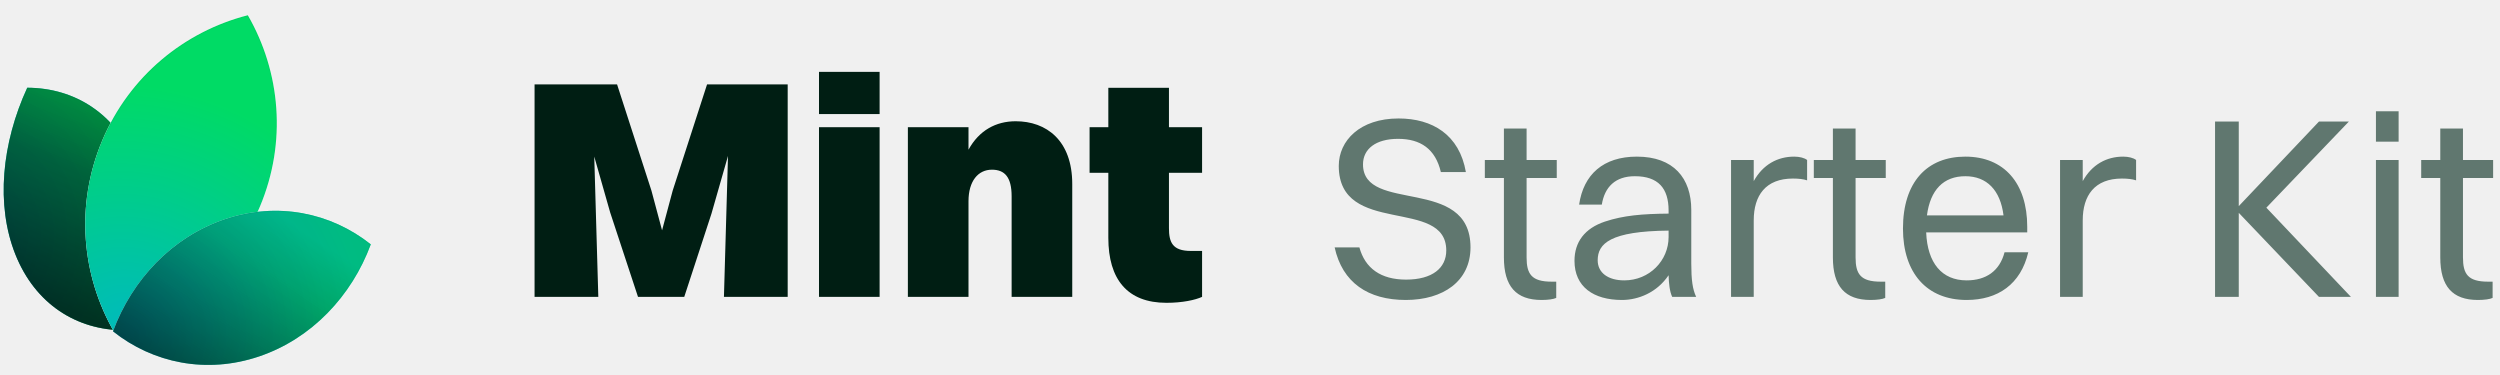
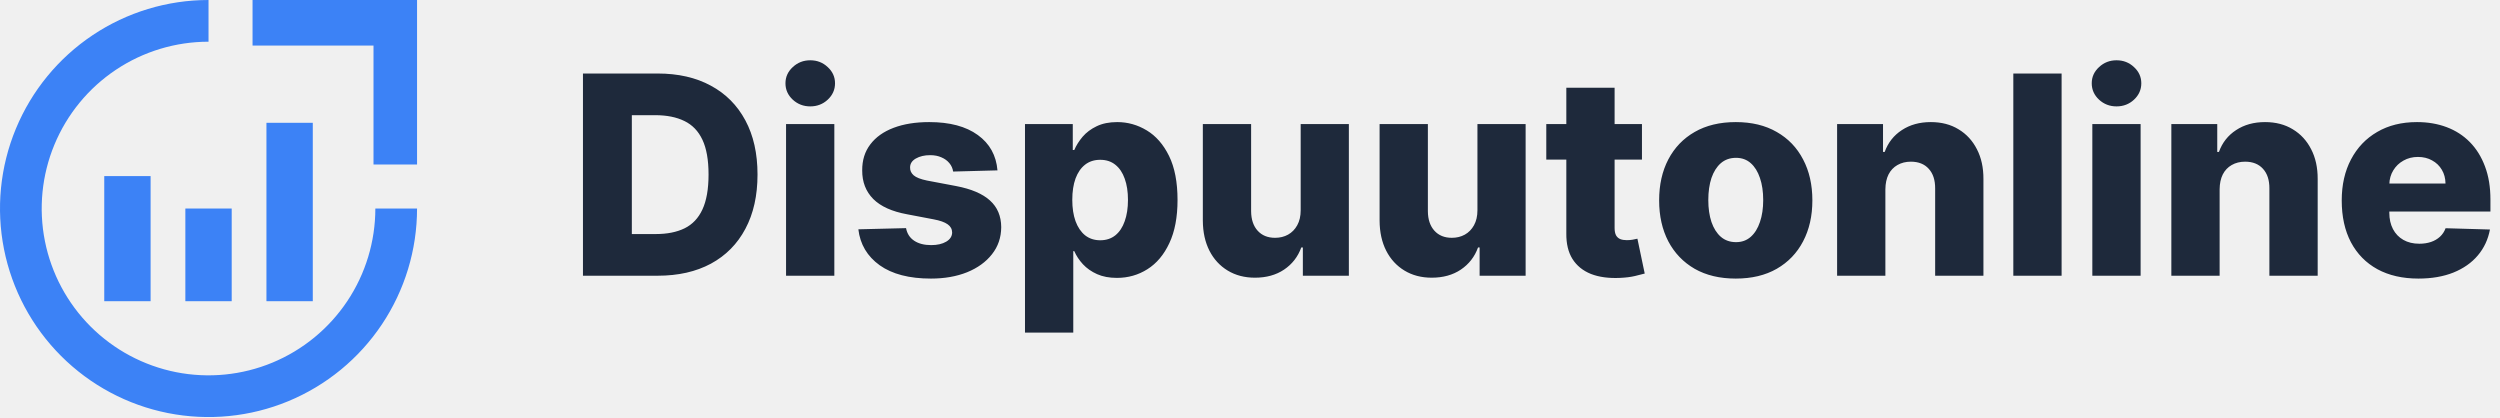
- <svg xmlns="http://www.w3.org/2000/svg" width="160" height="24" viewBox="0 0 160 24" fill="none">
-   <path d="M7.953 21.139C4.896 21.13 2.255 19.458 0.987 16.29C-0.28 13.121 0.109 9.163 1.744 5.615C4.801 5.624 7.442 7.296 8.71 10.465C9.977 13.633 9.588 17.591 7.953 21.139Z" fill="white" />
-   <path d="M7.953 21.139C4.896 21.13 2.255 19.458 0.987 16.29C-0.28 13.121 0.109 9.163 1.744 5.615C4.801 5.624 7.442 7.296 8.71 10.465C9.977 13.633 9.588 17.591 7.953 21.139Z" fill="url(#paint0_radial_115_86)" />
-   <path d="M7.953 21.139C4.896 21.13 2.255 19.458 0.987 16.29C-0.28 13.121 0.109 9.163 1.744 5.615C4.801 5.624 7.442 7.296 8.71 10.465C9.977 13.633 9.588 17.591 7.953 21.139Z" fill="black" fill-opacity="0.5" style="mix-blend-mode:hard-light" />
-   <path d="M7.953 21.139C4.896 21.13 2.255 19.458 0.987 16.29C-0.28 13.121 0.109 9.163 1.744 5.615C4.801 5.624 7.442 7.296 8.71 10.465C9.977 13.633 9.588 17.591 7.953 21.139Z" fill="url(#paint1_linear_115_86)" fill-opacity="0.5" style="mix-blend-mode:hard-light" />
-   <path d="M7.935 21.111C4.897 21.096 2.274 19.431 1.013 16.279C-0.248 13.124 0.136 9.182 1.762 5.643C4.8 5.659 7.423 7.324 8.684 10.476C9.945 13.63 9.561 17.572 7.935 21.111Z" stroke="url(#paint2_linear_115_86)" stroke-opacity="0.05" stroke-width="0.056" />
-   <path d="M7.31 21.257C11.354 20.221 14.884 17.375 16.628 13.236C18.373 9.097 17.945 4.587 15.86 0.976C11.816 2.012 8.287 4.858 6.542 8.998C4.797 13.137 5.225 17.646 7.31 21.257Z" fill="white" />
-   <path d="M7.31 21.257C11.354 20.221 14.884 17.375 16.628 13.236C18.373 9.097 17.945 4.587 15.86 0.976C11.816 2.012 8.287 4.858 6.542 8.998C4.797 13.137 5.225 17.646 7.31 21.257Z" fill="url(#paint3_radial_115_86)" />
-   <path d="M16.602 13.225C14.864 17.349 11.351 20.187 7.324 21.225C5.253 17.624 4.829 13.132 6.568 9.009C8.306 4.885 11.819 2.047 15.846 1.009C17.918 4.61 18.341 9.101 16.602 13.225Z" stroke="url(#paint4_linear_115_86)" stroke-opacity="0.05" stroke-width="0.056" />
-   <path d="M7.234 21.207C9.789 23.237 13.21 23.951 16.577 22.814C19.944 21.677 22.506 18.945 23.73 15.638C21.175 13.608 17.754 12.894 14.387 14.031C11.02 15.168 8.458 17.901 7.234 21.207Z" fill="white" />
-   <path d="M7.234 21.207C9.789 23.237 13.21 23.951 16.577 22.814C19.944 21.677 22.506 18.945 23.73 15.638C21.175 13.608 17.754 12.894 14.387 14.031C11.02 15.168 8.458 17.901 7.234 21.207Z" fill="url(#paint5_radial_115_86)" />
-   <path d="M7.234 21.207C9.789 23.237 13.21 23.951 16.577 22.814C19.944 21.677 22.506 18.945 23.73 15.638C21.175 13.608 17.754 12.894 14.387 14.031C11.02 15.168 8.458 17.901 7.234 21.207Z" fill="black" fill-opacity="0.2" style="mix-blend-mode:hard-light" />
-   <path d="M7.234 21.207C9.789 23.237 13.21 23.951 16.577 22.814C19.944 21.677 22.506 18.945 23.73 15.638C21.175 13.608 17.754 12.894 14.387 14.031C11.02 15.168 8.458 17.901 7.234 21.207Z" fill="url(#paint6_linear_115_86)" fill-opacity="0.5" style="mix-blend-mode:hard-light" />
-   <path d="M16.568 22.787C13.218 23.918 9.814 23.212 7.267 21.198C8.492 17.907 11.044 15.189 14.396 14.058C17.747 12.927 21.15 13.633 23.697 15.648C22.472 18.938 19.92 21.656 16.568 22.787Z" stroke="url(#paint7_linear_115_86)" stroke-opacity="0.05" stroke-width="0.056" />
-   <path d="M34.212 19V5.4H39.492L41.692 12.2L42.372 14.74L43.052 12.2L45.252 5.4H50.412V19H46.332L46.592 9.98L45.532 13.68L43.792 19H40.832L39.052 13.6L38.032 10.02L38.292 19H34.212ZM52.416 7.3V4.6H56.295V7.3H52.416ZM52.416 19V8.14H56.295V19H52.416ZM58.104 19V8.14H61.984V9.58C62.664 8.34 63.744 7.76 65.004 7.76C66.964 7.76 68.624 8.98 68.624 11.78V19H64.744V12.56C64.744 11.34 64.304 10.86 63.484 10.86C62.604 10.86 61.984 11.58 61.984 12.88V19H58.104ZM70.933 15.22V11.06H69.733V8.14H70.933V5.62H74.813V8.14H76.933V11.06H74.813V14.6C74.813 15.5 75.033 16.06 76.213 16.06H76.933V19C76.493 19.2 75.673 19.38 74.653 19.38C72.153 19.38 70.933 17.88 70.933 15.22Z" fill="#001E13" />
-   <path d="M87.232 10.519C87.232 13.687 94.112 11.229 94.112 15.832C94.112 17.994 92.364 19.198 89.971 19.198C87.562 19.198 85.912 18.093 85.417 15.832H87.001C87.364 17.169 88.371 17.895 89.987 17.895C91.671 17.895 92.561 17.152 92.561 16.03C92.561 12.598 85.681 15.155 85.681 10.618C85.681 9.001 87.034 7.582 89.509 7.582C91.671 7.582 93.403 8.621 93.816 11.014H92.215C91.868 9.529 90.912 8.886 89.476 8.886C88.057 8.886 87.232 9.529 87.232 10.519ZM96.25 16.476V11.393H95.029V10.239H96.25V8.226H97.702V10.239H99.632V11.393H97.702V16.476C97.702 17.532 98.015 18.026 99.302 18.026H99.599V19.066C99.434 19.148 99.071 19.198 98.659 19.198C97.025 19.198 96.25 18.323 96.25 16.476ZM102.516 13.093H101.064C101.345 11.162 102.615 10.024 104.76 10.024C107.103 10.024 108.242 11.393 108.242 13.44V16.888C108.242 17.895 108.324 18.521 108.555 19H107.021C106.856 18.654 106.806 18.142 106.79 17.614C106.047 18.72 104.859 19.198 103.803 19.198C101.988 19.198 100.767 18.357 100.767 16.69C100.767 15.486 101.427 14.611 102.714 14.182C103.902 13.786 105.107 13.687 106.79 13.671V13.473C106.79 12.053 106.13 11.278 104.628 11.278C103.374 11.278 102.698 11.971 102.516 13.093ZM102.252 16.657C102.252 17.465 102.929 17.944 103.952 17.944C105.569 17.944 106.79 16.674 106.79 15.172V14.759C103.061 14.793 102.252 15.585 102.252 16.657ZM110.787 19V10.239H112.239V11.591C112.833 10.519 113.774 10.024 114.83 10.024C115.176 10.024 115.49 10.107 115.655 10.239V11.542C115.407 11.46 115.094 11.427 114.747 11.427C112.998 11.427 112.239 12.515 112.239 14.1V19H110.787ZM117.305 16.476V11.393H116.084V10.239H117.305V8.226H118.757V10.239H120.688V11.393H118.757V16.476C118.757 17.532 119.071 18.026 120.358 18.026H120.655V19.066C120.49 19.148 120.127 19.198 119.714 19.198C118.081 19.198 117.305 18.323 117.305 16.476ZM129.809 16.145C129.33 18.192 127.862 19.198 125.865 19.198C123.324 19.198 121.79 17.482 121.79 14.627C121.79 11.658 123.324 10.024 125.783 10.024C128.258 10.024 129.743 11.723 129.743 14.512V14.875H123.275C123.357 16.838 124.281 17.944 125.865 17.944C127.103 17.944 127.977 17.35 128.291 16.145H129.809ZM125.783 11.278C124.38 11.278 123.539 12.152 123.324 13.786H128.225C128.027 12.169 127.152 11.278 125.783 11.278ZM131.843 19V10.239H133.295V11.591C133.889 10.519 134.829 10.024 135.885 10.024C136.232 10.024 136.545 10.107 136.71 10.239V11.542C136.463 11.46 136.149 11.427 135.803 11.427C134.054 11.427 133.295 12.515 133.295 14.1V19H131.843ZM141.763 19V7.78H143.281V13.192L148.413 7.78H150.327L145.047 13.291L150.459 19H148.413L143.281 13.621V19H141.763ZM152.06 9.067V7.12H153.512V9.067H152.06ZM152.06 19V10.239H153.512V19H152.06ZM156.178 16.476V11.393H154.957V10.239H156.178V8.226H157.63V10.239H159.56V11.393H157.63V16.476C157.63 17.532 157.943 18.026 159.23 18.026H159.527V19.066C159.362 19.148 158.999 19.198 158.587 19.198C156.953 19.198 156.178 18.323 156.178 16.476Z" fill="#002719" fill-opacity="0.6" />
-   <defs>
-     <radialGradient id="paint0_radial_115_86" cx="0" cy="0" r="1" gradientUnits="userSpaceOnUse" gradientTransform="translate(-3.00503 15.023) rotate(-10.029) scale(17.9572 17.784)">
-       <stop stop-color="#00B0BB" />
-       <stop offset="1" stop-color="#00DB65" />
-     </radialGradient>
-     <linearGradient id="paint1_linear_115_86" x1="7.39" y1="4.813" x2="1.63" y2="18.689" gradientUnits="userSpaceOnUse">
-       <stop stop-color="#18E299" />
-       <stop offset="1" />
-     </linearGradient>
-     <linearGradient id="paint2_linear_115_86" x1="7.948" y1="8.016" x2="1.761" y2="18.746" gradientUnits="userSpaceOnUse">
-       <stop />
-       <stop offset="1" stop-opacity="0" />
-     </linearGradient>
-     <radialGradient id="paint3_radial_115_86" cx="0" cy="0" r="1" gradientUnits="userSpaceOnUse" gradientTransform="translate(8.11404 20.8822) rotate(-75.7542) scale(21.6246 23.7772)">
-       <stop stop-color="#00BBBB" />
-       <stop offset="0.713" stop-color="#00DB65" />
-     </radialGradient>
-     <linearGradient id="paint4_linear_115_86" x1="7.602" y1="5.871" x2="15.556" y2="16.372" gradientUnits="userSpaceOnUse">
-       <stop />
-       <stop offset="1" stop-opacity="0" />
-     </linearGradient>
-     <radialGradient id="paint5_radial_115_86" cx="0" cy="0" r="1" gradientUnits="userSpaceOnUse" gradientTransform="translate(7.84537 21.5181) rotate(-20.3525) scale(18.5603 17.32)">
-       <stop stop-color="#00B0BB" />
-       <stop offset="1" stop-color="#00DB65" />
-     </radialGradient>
-     <linearGradient id="paint6_linear_115_86" x1="16.808" y1="13.007" x2="10.041" y2="22.994" gradientUnits="userSpaceOnUse">
-       <stop stop-color="#00B1BC" />
-       <stop offset="1" />
-     </linearGradient>
-     <linearGradient id="paint7_linear_115_86" x1="16.808" y1="13.007" x2="14.169" y2="23.841" gradientUnits="userSpaceOnUse">
-       <stop />
-       <stop offset="1" stop-opacity="0" />
-     </linearGradient>
-   </defs>
+ <svg xmlns="http://www.w3.org/2000/svg" viewBox="0 0 1079 180" fill="none" class="h-7 w-auto">
+   <path d="M90 0C72.2 -2.12267e-07 54.799 5.278 39.999 15.168C25.198 25.057 13.663 39.113 6.851 55.559C0.039 72.004 -1.743 90.1 1.729 107.558C5.202 125.016 13.774 141.053 26.36 153.64C38.947 166.226 54.984 174.798 72.442 178.271C89.9 181.743 107.996 179.961 124.442 173.149C140.887 166.337 154.943 154.802 164.832 140.001C174.722 125.201 180 107.8 180 90H162C162 104.24 157.777 118.161 149.866 130.001C141.954 141.841 130.709 151.07 117.553 156.519C104.397 161.969 89.92 163.395 75.954 160.617C61.987 157.838 49.158 150.981 39.088 140.912C29.019 130.842 22.162 118.013 19.384 104.047C16.605 90.08 18.031 75.603 23.481 62.447C28.93 49.291 38.159 38.046 49.999 30.134C61.839 22.223 75.76 18 90 18L90 0Z" fill="#3C82F6" />
+   <rect x="109" width="67.868" height="19.662" fill="#3C82F6" />
+   <rect x="161.206" width="18.794" height="71" fill="#3C82F6" />
+   <rect x="45" y="76" width="20" height="54" fill="#3C82F6" />
+   <rect x="80" y="90" width="20" height="40" fill="#3C82F6" />
+   <rect x="115" y="53" width="20" height="77" fill="#3C82F6" />
+   <path d="M283.864 119H251.605V31.727H283.821C292.713 31.727 300.369 33.474 306.79 36.969C313.239 40.435 318.21 45.435 321.705 51.969C325.199 58.474 326.946 66.258 326.946 75.321C326.946 84.412 325.199 92.224 321.705 98.758C318.239 105.293 313.281 110.307 306.832 113.801C300.384 117.267 292.727 119 283.864 119ZM272.699 101.017H283.054C287.94 101.017 292.074 100.193 295.455 98.546C298.864 96.869 301.435 94.156 303.168 90.406C304.929 86.628 305.81 81.599 305.81 75.321C305.81 69.043 304.929 64.043 303.168 60.321C301.406 56.571 298.807 53.872 295.369 52.224C291.96 50.548 287.756 49.71 282.756 49.71H272.699V101.017ZM339.261 119V53.545H360.099V119H339.261ZM349.702 45.918C346.776 45.918 344.261 44.952 342.159 43.02C340.057 41.06 339.006 38.702 339.006 35.946C339.006 33.219 340.057 30.889 342.159 28.957C344.261 26.997 346.776 26.017 349.702 26.017C352.656 26.017 355.17 26.997 357.244 28.957C359.347 30.889 360.398 33.219 360.398 35.946C360.398 38.702 359.347 41.06 357.244 43.02C355.17 44.952 352.656 45.918 349.702 45.918ZM430.508 73.531L411.374 74.043C411.175 72.679 410.636 71.472 409.755 70.421C408.874 69.341 407.724 68.503 406.303 67.906C404.911 67.281 403.292 66.969 401.445 66.969C399.031 66.969 396.971 67.452 395.266 68.418C393.59 69.383 392.766 70.69 392.795 72.338C392.766 73.617 393.278 74.724 394.329 75.662C395.408 76.599 397.326 77.352 400.082 77.921L412.695 80.307C419.229 81.557 424.087 83.631 427.269 86.528C430.479 89.426 432.099 93.261 432.127 98.034C432.099 102.523 430.763 106.429 428.121 109.753C425.508 113.077 421.928 115.662 417.383 117.509C412.837 119.327 407.638 120.236 401.786 120.236C392.44 120.236 385.067 118.318 379.67 114.483C374.3 110.619 371.232 105.449 370.465 98.972L391.048 98.46C391.502 100.847 392.681 102.665 394.585 103.915C396.488 105.165 398.917 105.79 401.871 105.79C404.542 105.79 406.715 105.293 408.391 104.298C410.067 103.304 410.92 101.983 410.948 100.335C410.92 98.858 410.266 97.679 408.988 96.798C407.71 95.889 405.707 95.179 402.979 94.668L391.559 92.494C384.996 91.301 380.11 89.099 376.9 85.889C373.69 82.651 372.099 78.531 372.127 73.531C372.099 69.156 373.263 65.421 375.621 62.324C377.979 59.199 381.332 56.812 385.678 55.165C390.025 53.517 395.153 52.693 401.062 52.693C409.925 52.693 416.914 54.554 422.028 58.276C427.141 61.969 429.968 67.054 430.508 73.531ZM442.386 143.545V53.545H463.011V64.753H463.651C464.503 62.764 465.71 60.847 467.273 59C468.864 57.153 470.881 55.648 473.324 54.483C475.795 53.29 478.75 52.693 482.188 52.693C486.733 52.693 490.98 53.886 494.929 56.273C498.906 58.659 502.116 62.338 504.56 67.31C507.003 72.281 508.224 78.617 508.224 86.315C508.224 93.73 507.045 99.938 504.688 104.938C502.358 109.938 499.205 113.688 495.227 116.188C491.278 118.688 486.889 119.938 482.06 119.938C478.764 119.938 475.909 119.398 473.494 118.318C471.08 117.239 469.048 115.818 467.401 114.057C465.781 112.295 464.531 110.406 463.651 108.389H463.224V143.545H442.386ZM462.798 86.273C462.798 89.796 463.267 92.864 464.205 95.477C465.17 98.091 466.548 100.122 468.338 101.571C470.156 102.991 472.33 103.702 474.858 103.702C477.415 103.702 479.588 102.991 481.378 101.571C483.168 100.122 484.517 98.091 485.426 95.477C486.364 92.864 486.832 89.796 486.832 86.273C486.832 82.75 486.364 79.696 485.426 77.111C484.517 74.526 483.168 72.523 481.378 71.102C479.616 69.682 477.443 68.972 474.858 68.972C472.301 68.972 470.128 69.668 468.338 71.06C466.548 72.452 465.17 74.44 464.205 77.026C463.267 79.611 462.798 82.693 462.798 86.273ZM561.374 90.747V53.545H582.17V119H562.312V106.812H561.63C560.181 110.818 557.71 114 554.215 116.358C550.749 118.687 546.559 119.852 541.644 119.852C537.184 119.852 533.263 118.83 529.883 116.784C526.502 114.739 523.874 111.884 521.999 108.219C520.124 104.526 519.173 100.207 519.144 95.264V53.545H539.982V91.173C540.011 94.724 540.948 97.523 542.795 99.568C544.641 101.614 547.156 102.636 550.337 102.636C552.411 102.636 554.272 102.182 555.92 101.273C557.596 100.335 558.917 98.986 559.883 97.224C560.877 95.435 561.374 93.276 561.374 90.747ZM637.663 90.747V53.545H658.459V119H638.601V106.812H637.919C636.47 110.818 633.999 114 630.504 116.358C627.038 118.687 622.848 119.852 617.933 119.852C613.473 119.852 609.553 118.83 606.172 116.784C602.791 114.739 600.163 111.884 598.288 108.219C596.413 104.526 595.462 100.207 595.433 95.264V53.545H616.271V91.173C616.3 94.724 617.237 97.523 619.084 99.568C620.93 101.614 623.445 102.636 626.626 102.636C628.7 102.636 630.561 102.182 632.209 101.273C633.885 100.335 635.206 98.986 636.172 97.224C637.166 95.435 637.663 93.276 637.663 90.747ZM708.668 53.545V68.886H667.376V53.545H708.668ZM676.026 37.864H696.864V98.418C696.864 99.696 697.063 100.733 697.461 101.528C697.887 102.295 698.498 102.849 699.293 103.19C700.089 103.503 701.04 103.659 702.148 103.659C702.944 103.659 703.782 103.588 704.663 103.446C705.572 103.276 706.254 103.134 706.708 103.02L709.862 118.062C708.867 118.347 707.461 118.702 705.643 119.128C703.853 119.554 701.708 119.824 699.208 119.938C694.322 120.165 690.131 119.597 686.637 118.233C683.171 116.841 680.515 114.682 678.668 111.756C676.85 108.83 675.969 105.151 676.026 100.719V37.864ZM749.151 120.236C742.276 120.236 736.367 118.83 731.424 116.017C726.509 113.176 722.717 109.227 720.046 104.17C717.404 99.085 716.083 93.19 716.083 86.486C716.083 79.753 717.404 73.858 720.046 68.801C722.717 63.716 726.509 59.767 731.424 56.955C736.367 54.114 742.276 52.693 749.151 52.693C756.026 52.693 761.921 54.114 766.836 56.955C771.779 59.767 775.572 63.716 778.214 68.801C780.884 73.858 782.219 79.753 782.219 86.486C782.219 93.19 780.884 99.085 778.214 104.17C775.572 109.227 771.779 113.176 766.836 116.017C761.921 118.83 756.026 120.236 749.151 120.236ZM749.279 104.511C751.779 104.511 753.896 103.744 755.629 102.21C757.362 100.676 758.683 98.546 759.592 95.818C760.529 93.091 760.998 89.938 760.998 86.358C760.998 82.722 760.529 79.54 759.592 76.812C758.683 74.085 757.362 71.954 755.629 70.421C753.896 68.886 751.779 68.119 749.279 68.119C746.694 68.119 744.506 68.886 742.717 70.421C740.955 71.954 739.606 74.085 738.668 76.812C737.759 79.54 737.305 82.722 737.305 86.358C737.305 89.938 737.759 93.091 738.668 95.818C739.606 98.546 740.955 100.676 742.717 102.21C744.506 103.744 746.694 104.511 749.279 104.511ZM813.732 81.671V119H792.894V53.545H812.71V65.562H813.434C814.883 61.557 817.354 58.418 820.849 56.145C824.343 53.844 828.505 52.693 833.335 52.693C837.937 52.693 841.928 53.73 845.309 55.804C848.718 57.849 851.36 60.719 853.235 64.412C855.138 68.077 856.076 72.367 856.048 77.281V119H835.21V81.372C835.238 77.736 834.315 74.895 832.44 72.849C830.593 70.804 828.022 69.781 824.727 69.781C822.539 69.781 820.607 70.264 818.931 71.23C817.283 72.168 816.005 73.517 815.096 75.278C814.215 77.04 813.761 79.171 813.732 81.671ZM889.787 31.727V119H868.949V31.727H889.787ZM903.05 119V53.545H923.888V119H903.05ZM913.491 45.918C910.565 45.918 908.05 44.952 905.948 43.02C903.846 41.06 902.795 38.702 902.795 35.946C902.795 33.219 903.846 30.889 905.948 28.957C908.05 26.997 910.565 26.017 913.491 26.017C916.445 26.017 918.96 26.997 921.033 28.957C923.136 30.889 924.187 33.219 924.187 35.946C924.187 38.702 923.136 41.06 921.033 43.02C918.96 44.952 916.445 45.918 913.491 45.918ZM957.99 81.671V119H937.152V53.545H956.967V65.562H957.692C959.141 61.557 961.612 58.418 965.107 56.145C968.601 53.844 972.763 52.693 977.592 52.693C982.195 52.693 986.186 53.73 989.567 55.804C992.976 57.849 995.618 60.719 997.493 64.412C999.396 68.077 1000.33 72.367 1000.31 77.281V119H979.467V81.372C979.496 77.736 978.572 74.895 976.697 72.849C974.851 70.804 972.28 69.781 968.984 69.781C966.797 69.781 964.865 70.264 963.189 71.23C961.541 72.168 960.263 73.517 959.354 75.278C958.473 77.04 958.018 79.171 957.99 81.671ZM1043.8 120.236C1036.96 120.236 1031.05 118.886 1026.08 116.188C1021.13 113.46 1017.33 109.582 1014.66 104.554C1012.01 99.497 1010.69 93.489 1010.69 86.528C1010.69 79.767 1012.03 73.858 1014.7 68.801C1017.37 63.716 1021.13 59.767 1025.99 56.955C1030.85 54.114 1036.57 52.693 1043.16 52.693C1047.82 52.693 1052.08 53.418 1055.95 54.867C1059.81 56.315 1063.15 58.46 1065.96 61.301C1068.77 64.142 1070.96 67.651 1072.52 71.827C1074.09 75.974 1074.87 80.733 1074.87 86.102V91.301H1017.98V79.199H1055.48C1055.45 76.983 1054.93 75.008 1053.9 73.276C1052.88 71.543 1051.47 70.193 1049.68 69.227C1047.92 68.233 1045.89 67.736 1043.59 67.736C1041.26 67.736 1039.17 68.261 1037.33 69.312C1035.48 70.335 1034.02 71.742 1032.94 73.531C1031.86 75.293 1031.29 77.296 1031.23 79.54V91.855C1031.23 94.526 1031.76 96.869 1032.81 98.886C1033.86 100.875 1035.35 102.423 1037.28 103.531C1039.22 104.639 1041.52 105.193 1044.19 105.193C1046.03 105.193 1047.71 104.937 1049.22 104.426C1050.72 103.915 1052.01 103.162 1053.09 102.168C1054.17 101.173 1054.98 99.952 1055.52 98.503L1074.66 99.057C1073.86 103.347 1072.11 107.082 1069.41 110.264C1066.74 113.418 1063.24 115.875 1058.89 117.636C1054.54 119.369 1049.51 120.236 1043.8 120.236Z" fill="#1E293B" />
</svg>
